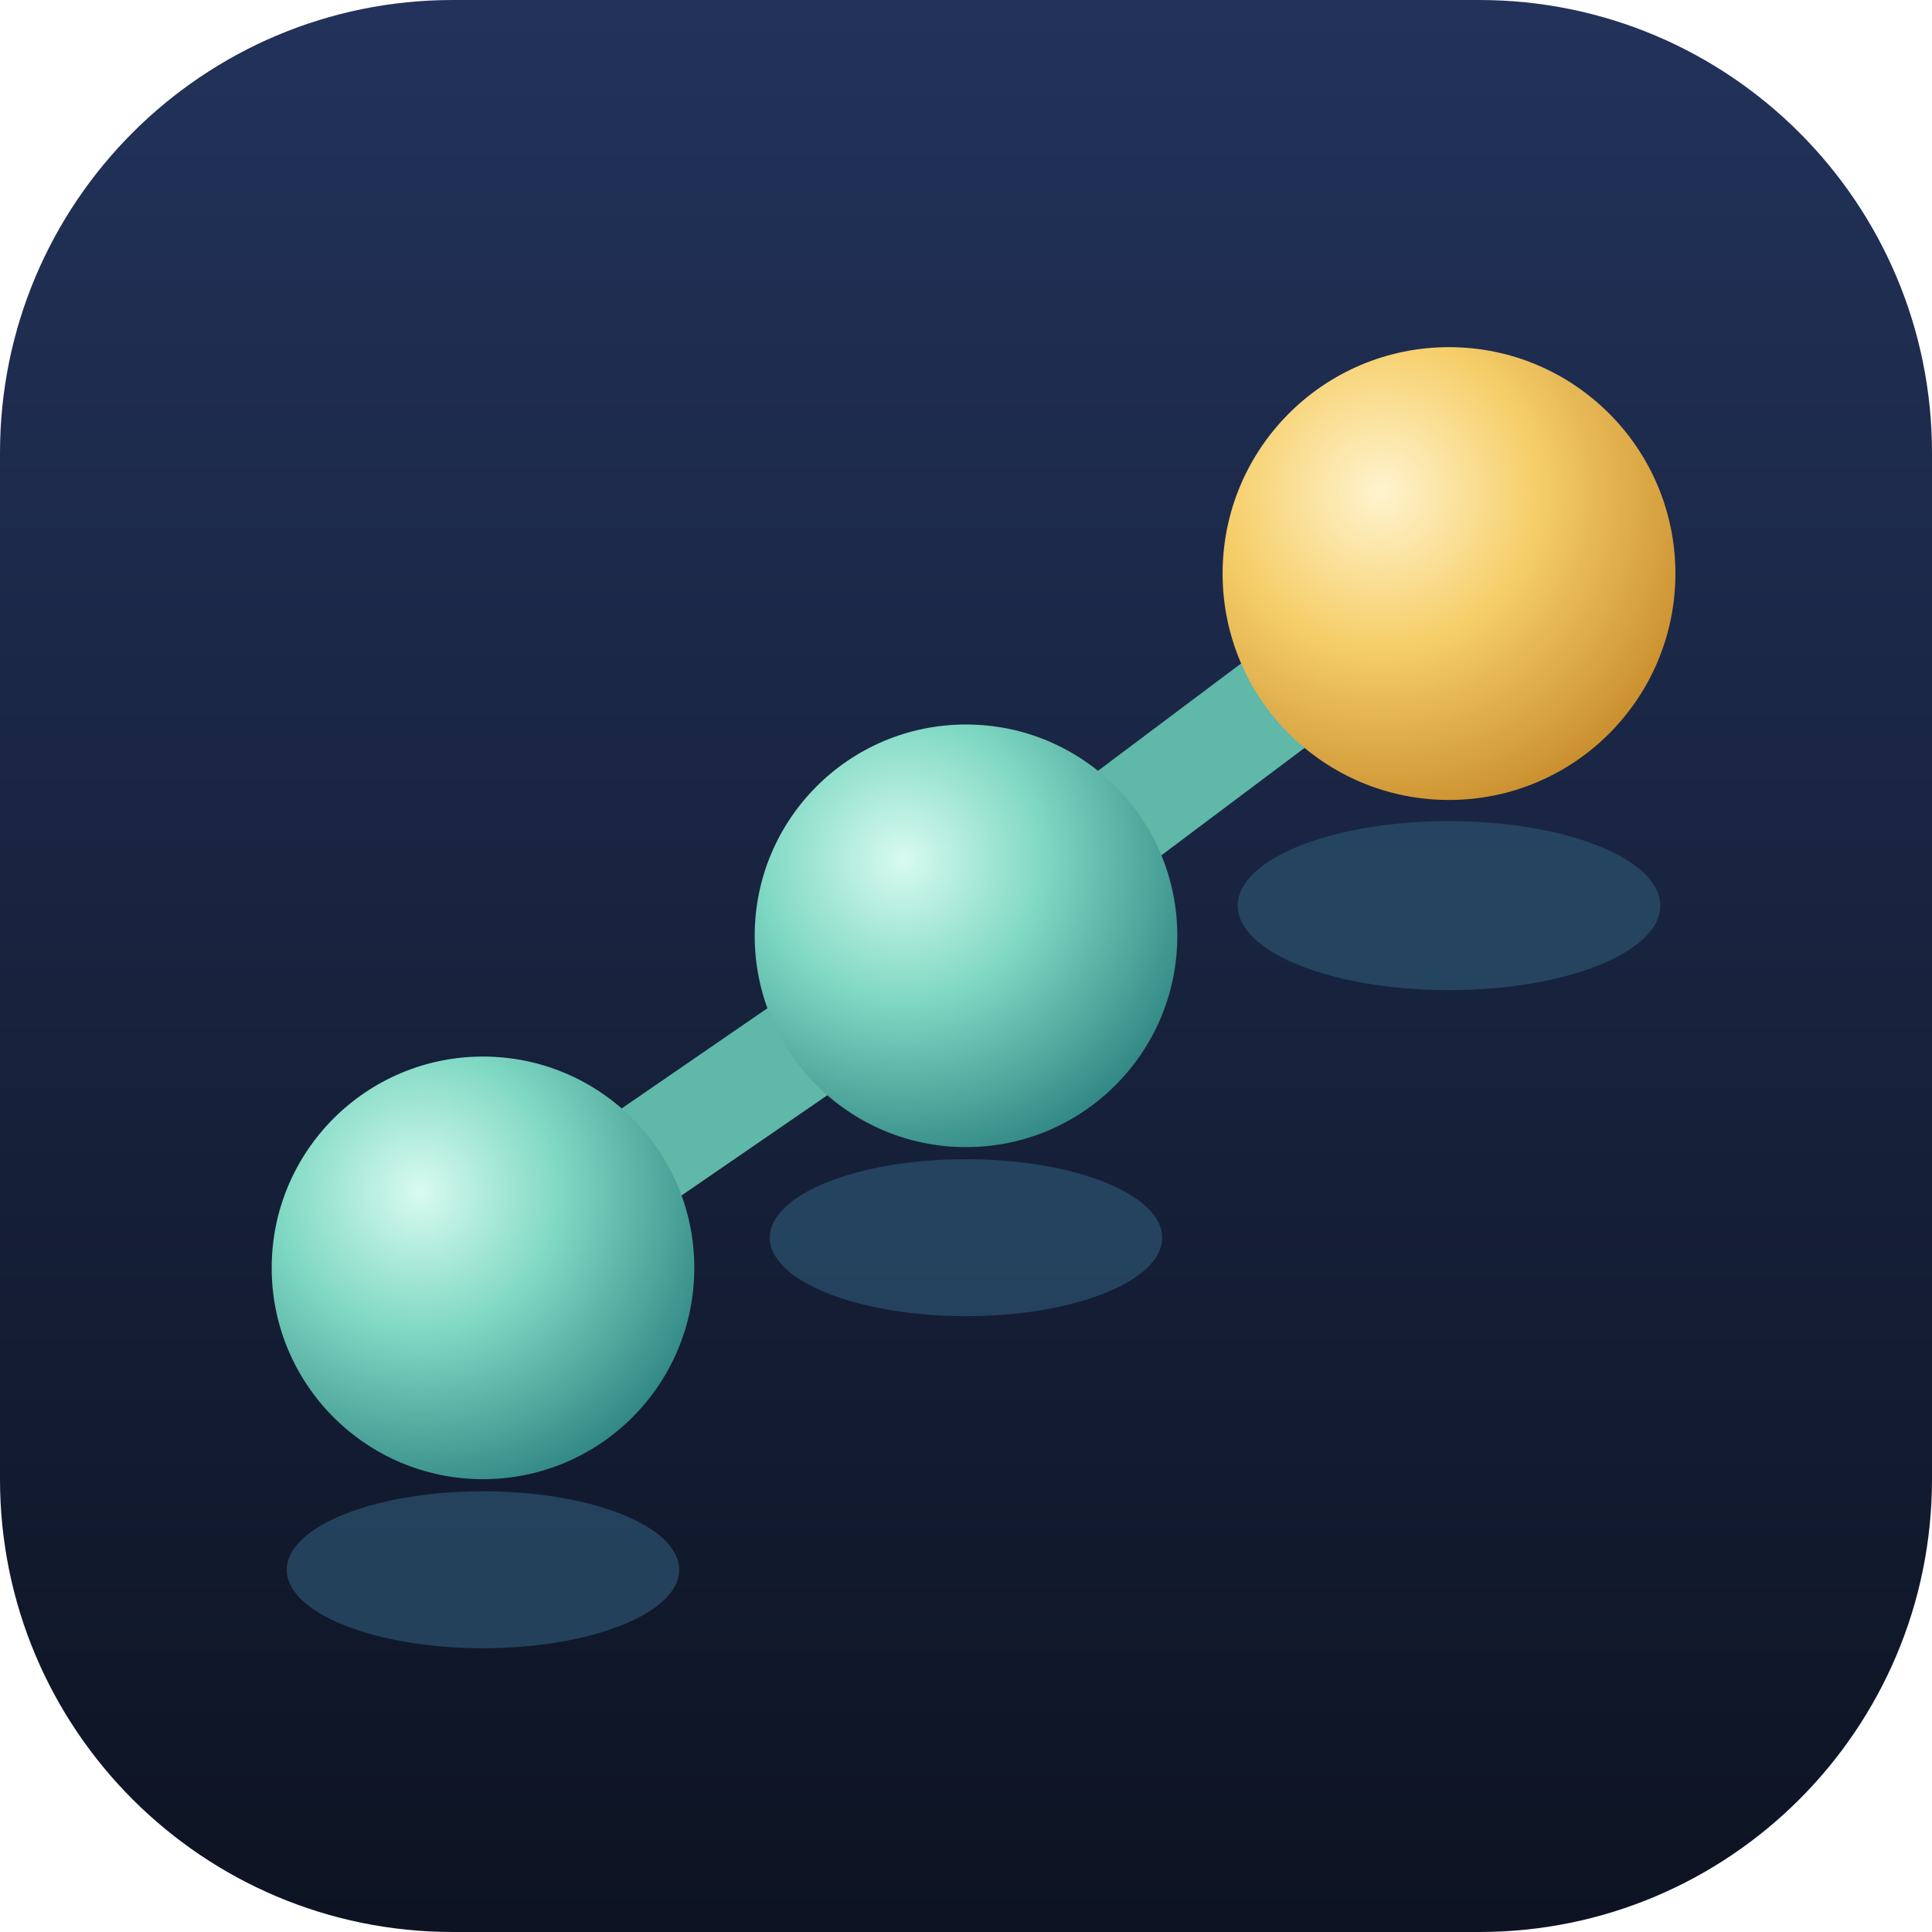
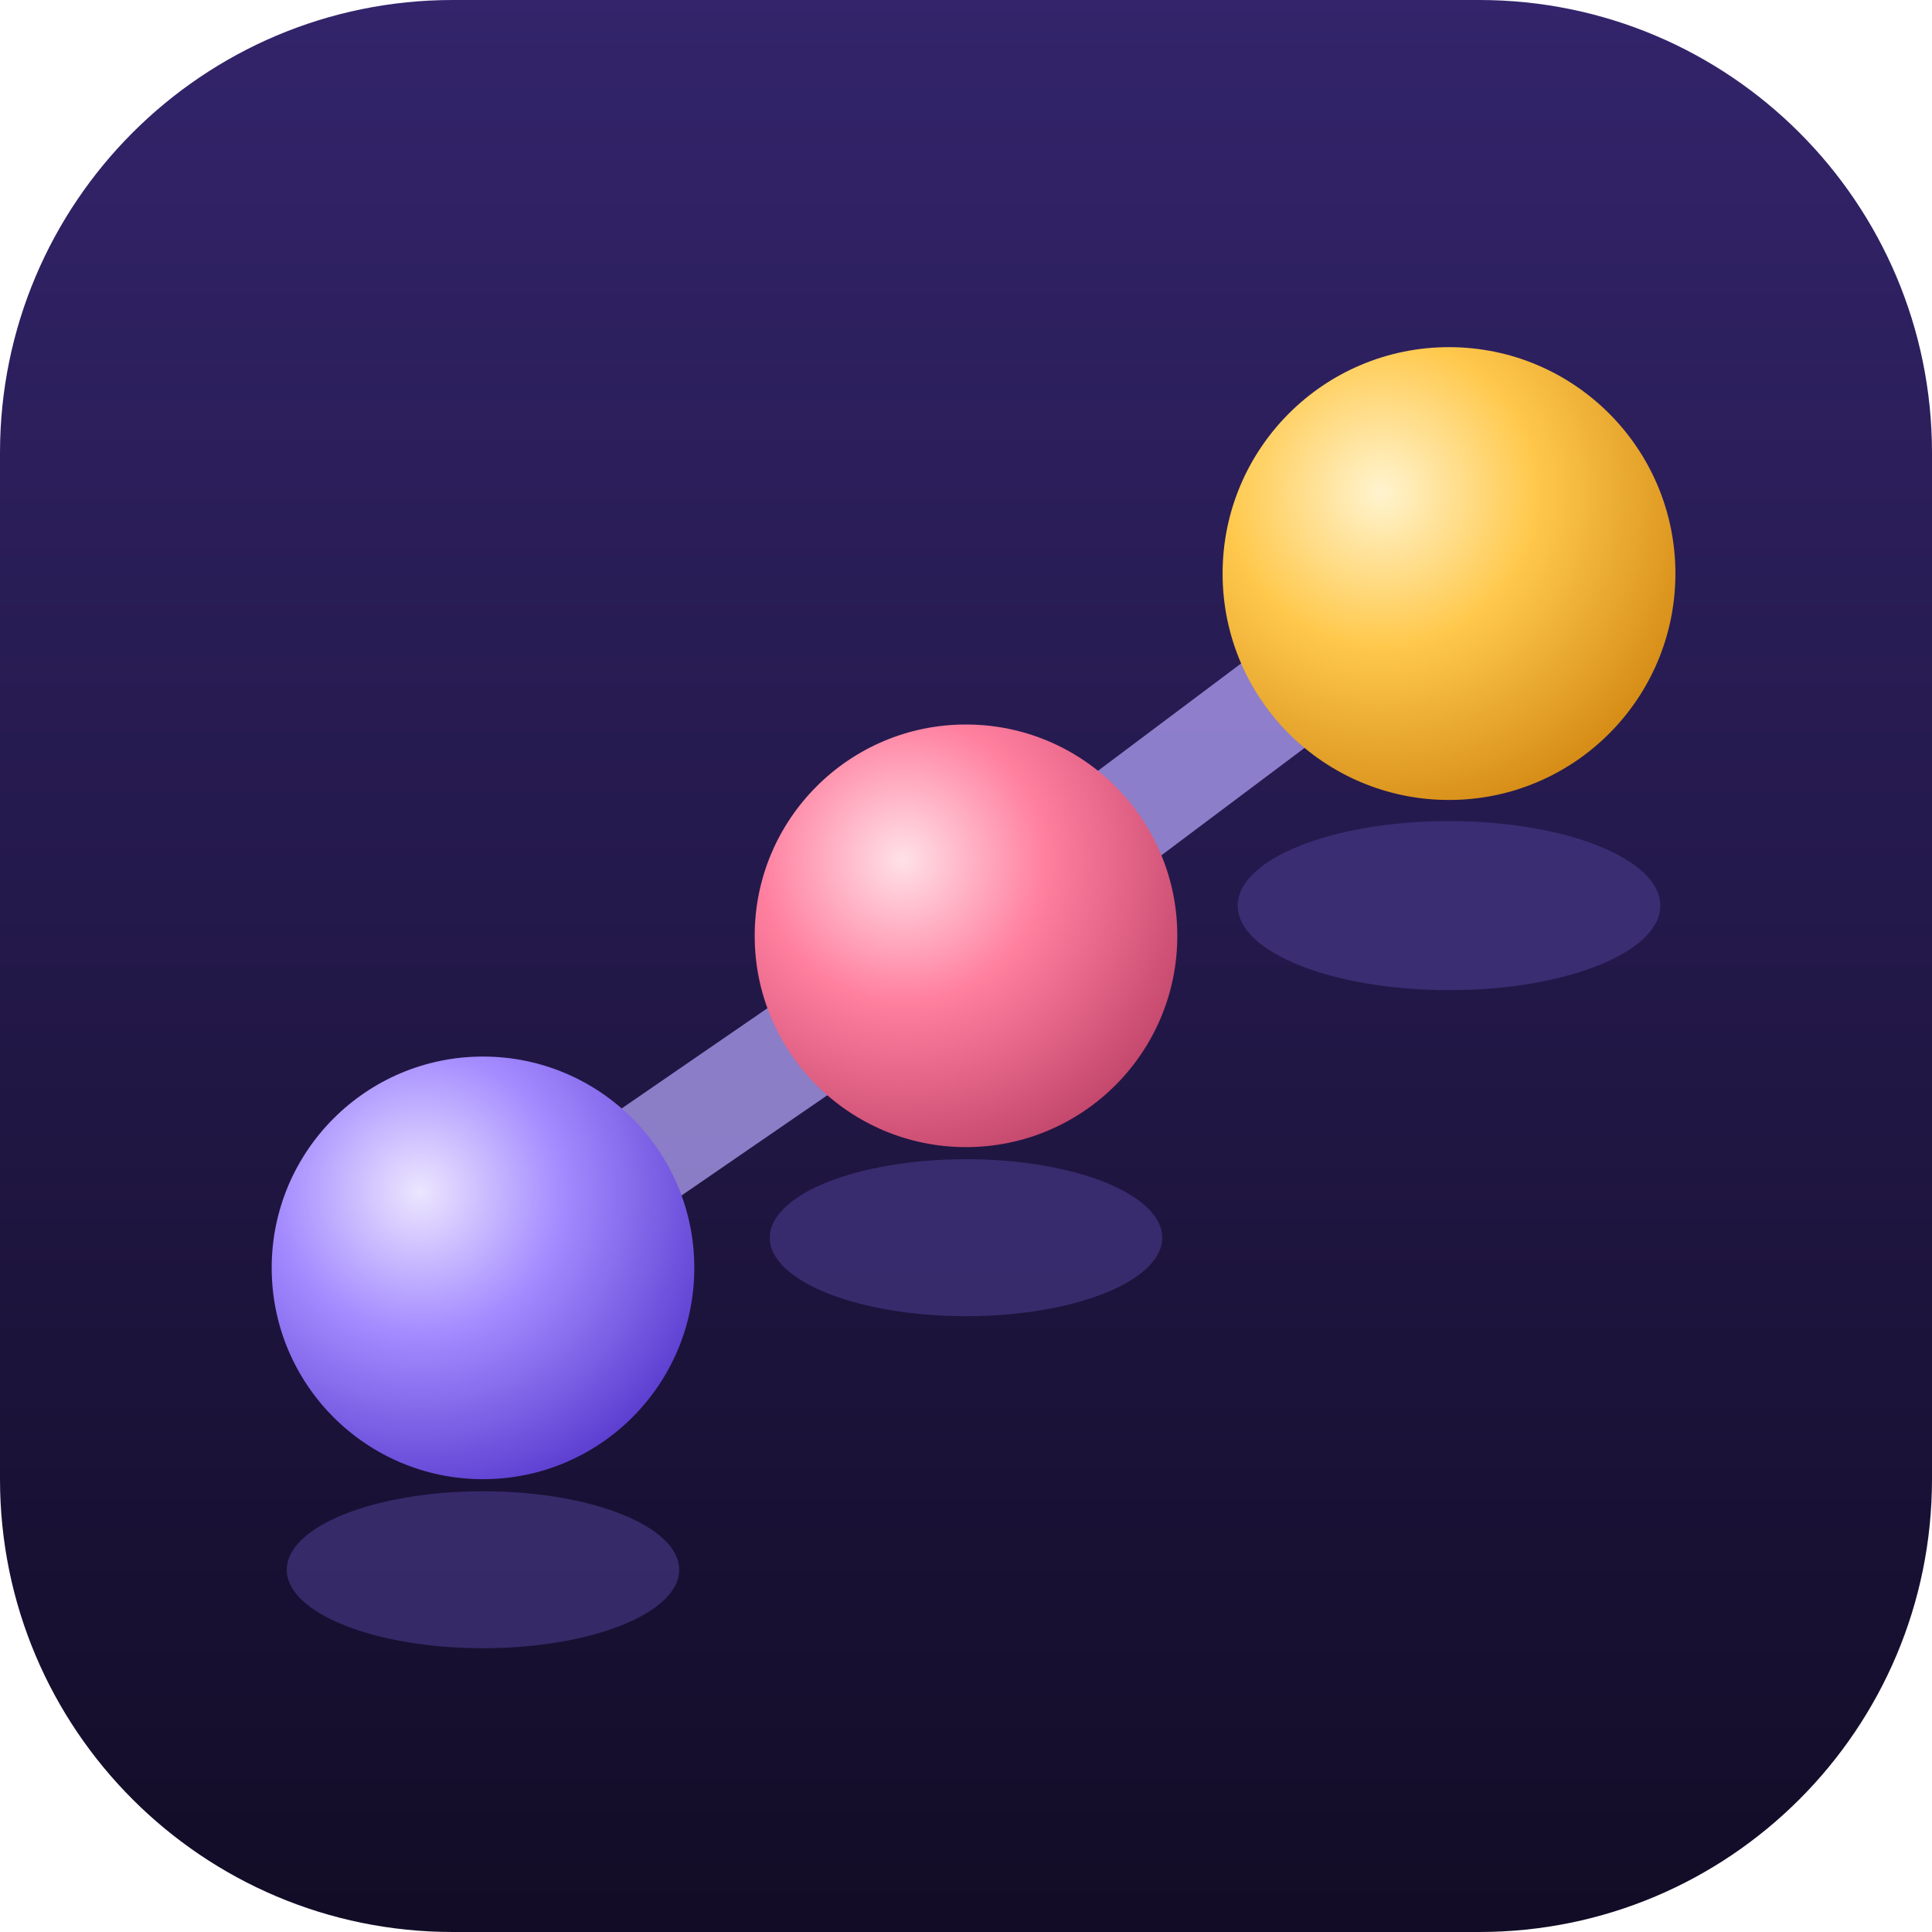
<svg xmlns="http://www.w3.org/2000/svg" width="64" height="64" viewBox="0 0 64 64" role="img" aria-labelledby="title desc">
  <defs>
    <linearGradient id="tile" x1="32" y1="0" x2="32" y2="64" gradientUnits="userSpaceOnUse">
-       <stop stop-color="#22325a" />
-       <stop offset="1" stop-color="#0d1322" />
+       <stop stop-color="#33246b" />
+       <stop offset="1" stop-color="#120c26" />
    </linearGradient>
-     <radialGradient id="mint" cx="0.35" cy="0.32" r="0.75">
-       <stop stop-color="#d8fbf0" />
-       <stop offset="0.45" stop-color="#7fd8c3" />
-       <stop offset="1" stop-color="#2f8582" />
+     <radialGradient id="violet" cx="0.35" cy="0.32" r="0.75">
+       <stop stop-color="#ece6ff" />
+       <stop offset="0.45" stop-color="#a48bff" />
+       <stop offset="1" stop-color="#5a3ccf" />
+     </radialGradient>
+     <radialGradient id="coral" cx="0.35" cy="0.32" r="0.75">
+       <stop stop-color="#ffe1e8" />
+       <stop offset="0.45" stop-color="#ff7f9f" />
+       <stop offset="1" stop-color="#c2456b" />
    </radialGradient>
    <radialGradient id="warm" cx="0.35" cy="0.32" r="0.75">
      <stop stop-color="#fff4cf" />
-       <stop offset="0.45" stop-color="#f6cf6b" />
-       <stop offset="1" stop-color="#c98d2c" />
+       <stop offset="0.45" stop-color="#ffc94d" />
+       <stop offset="1" stop-color="#d48a14" />
    </radialGradient>
  </defs>
  <rect width="64" height="64" rx="15" fill="url(#tile)" />
-   <g fill="#2a4f6b" opacity="0.75">
+   <g fill="#4a3a8c" opacity="0.6">
    <ellipse cx="16" cy="52" rx="6.5" ry="2.6" />
    <ellipse cx="32" cy="41" rx="6.5" ry="2.6" />
    <ellipse cx="48" cy="30" rx="7" ry="2.8" />
  </g>
-   <path d="M 16 42 L 32 31 L 48 19" fill="none" stroke="#5fb8a8" stroke-width="3.5" stroke-linecap="round" />
-   <circle cx="16" cy="42" r="7" fill="url(#mint)" />
-   <circle cx="32" cy="31" r="7" fill="url(#mint)" />
+   <path d="M 16 42 L 32 31 L 48 19" fill="none" stroke="#b9a8ff" stroke-opacity="0.7" stroke-width="3.5" stroke-linecap="round" />
+   <circle cx="16" cy="42" r="7" fill="url(#violet)" />
+   <circle cx="32" cy="31" r="7" fill="url(#coral)" />
  <circle cx="48" cy="19" r="7.5" fill="url(#warm)" />
</svg>
